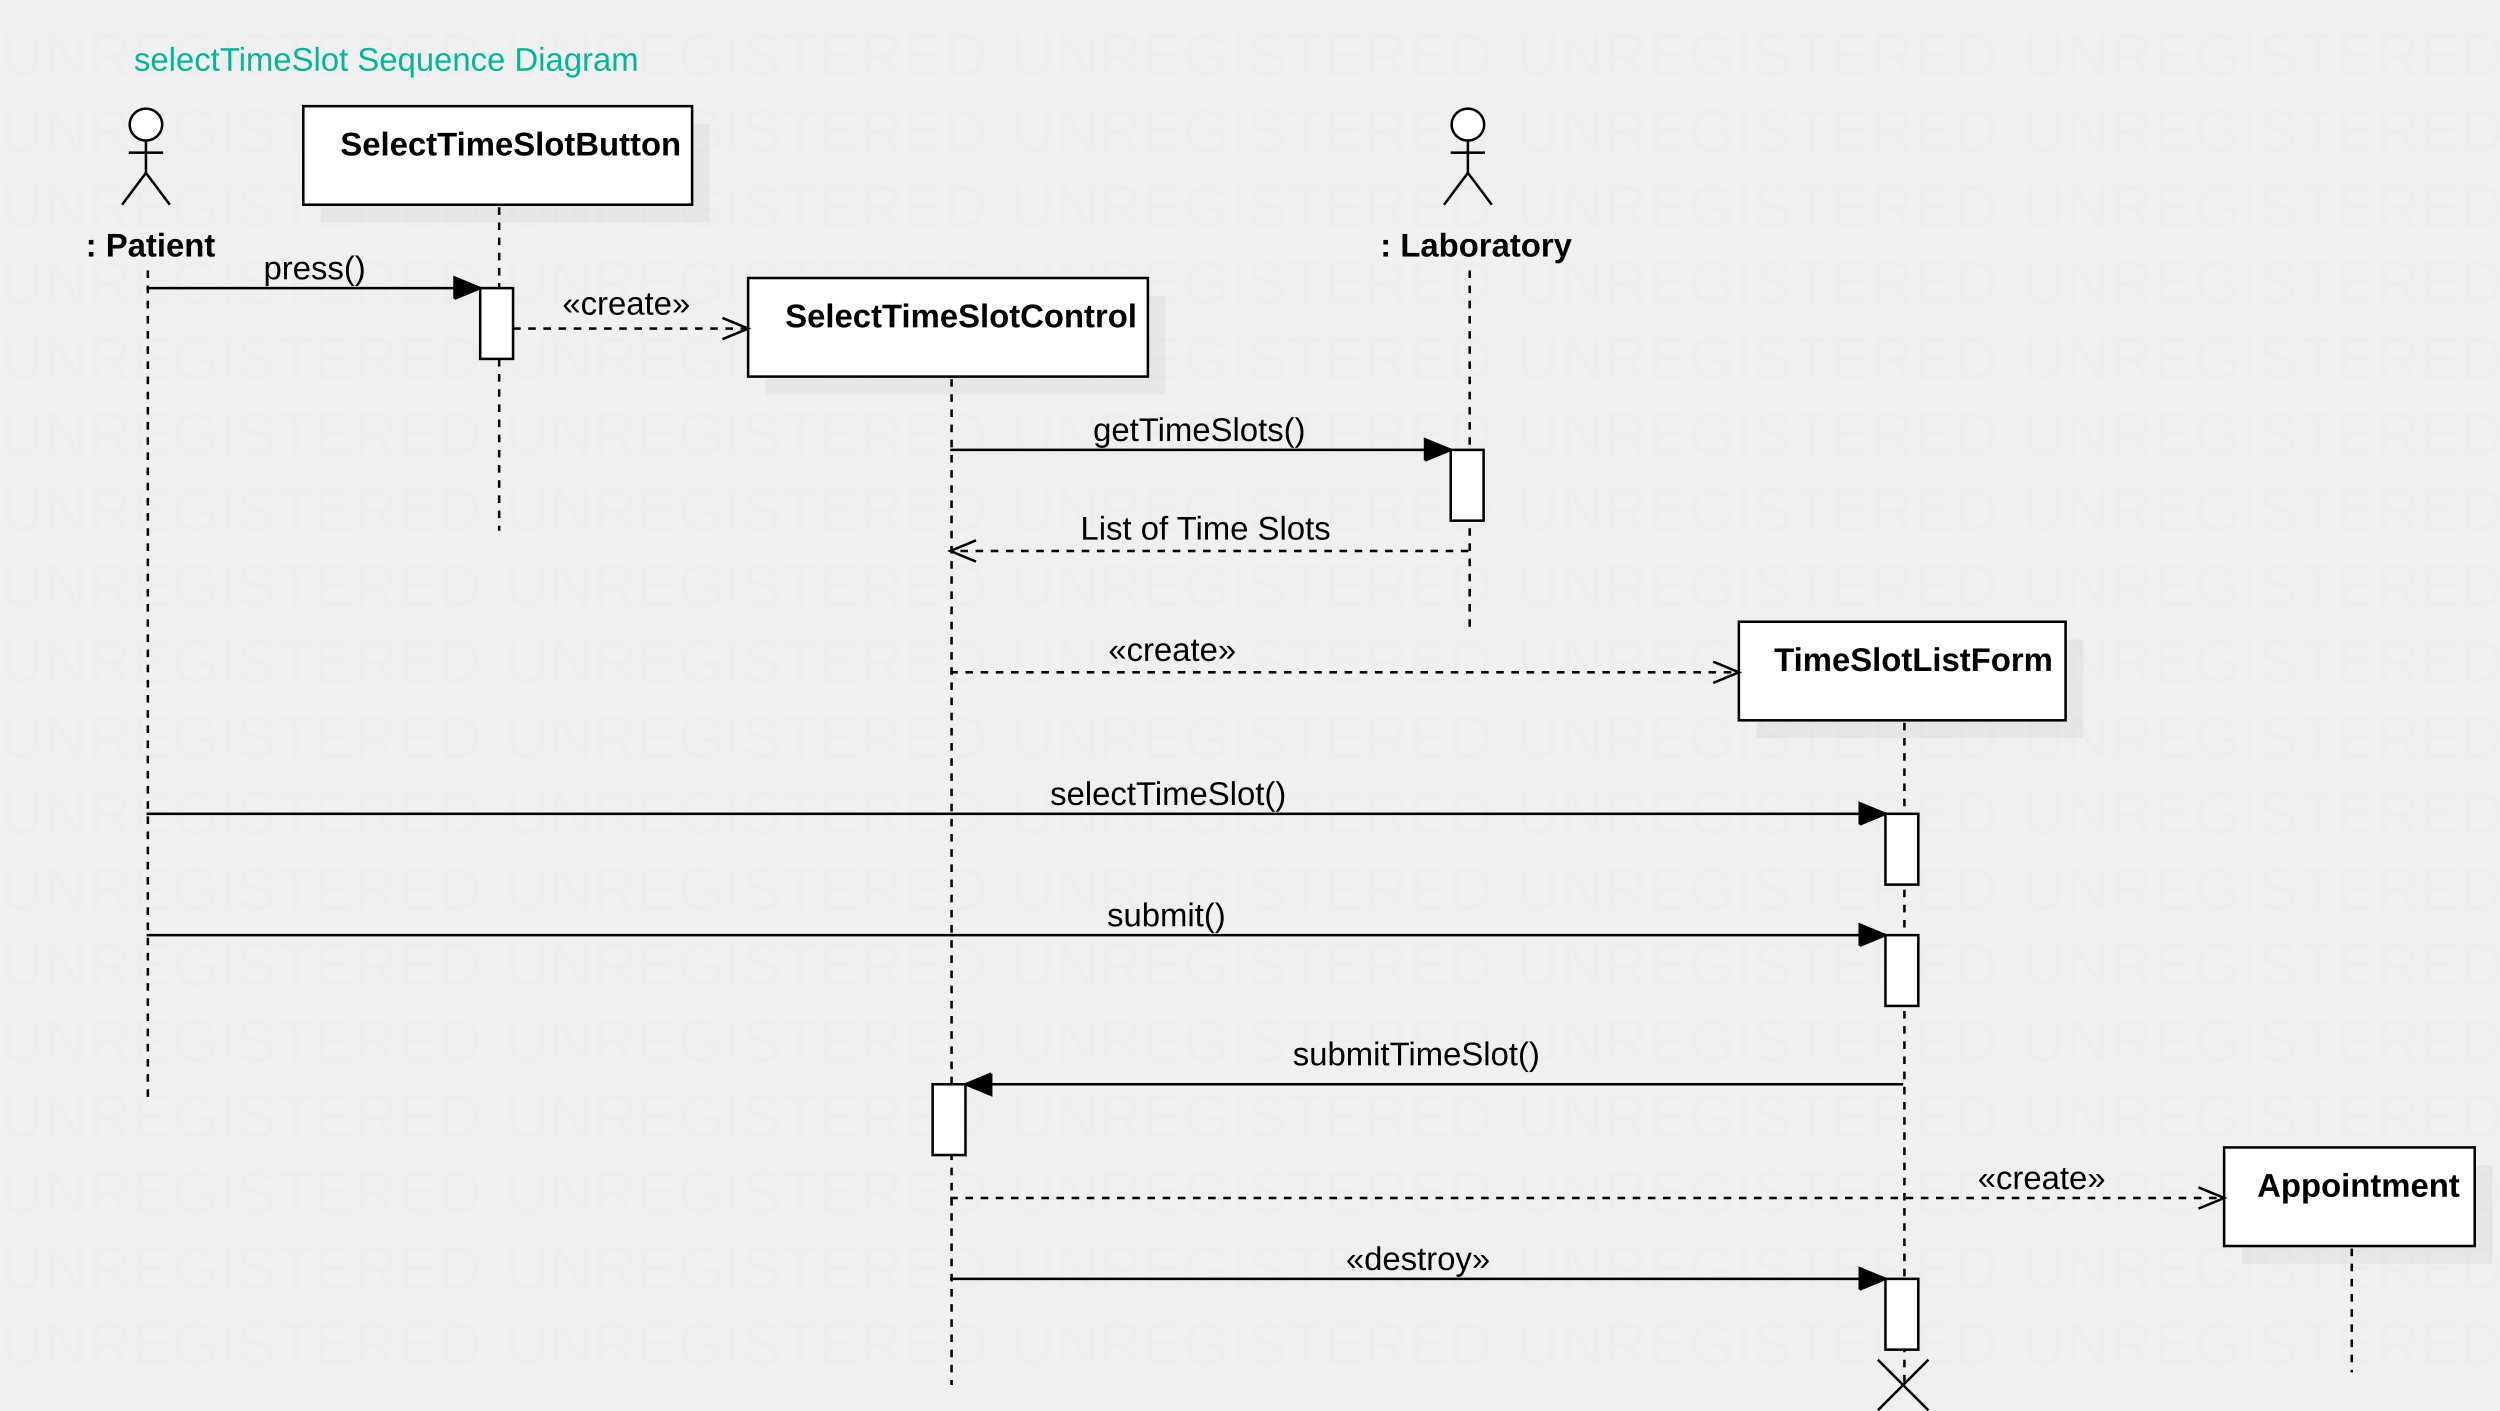
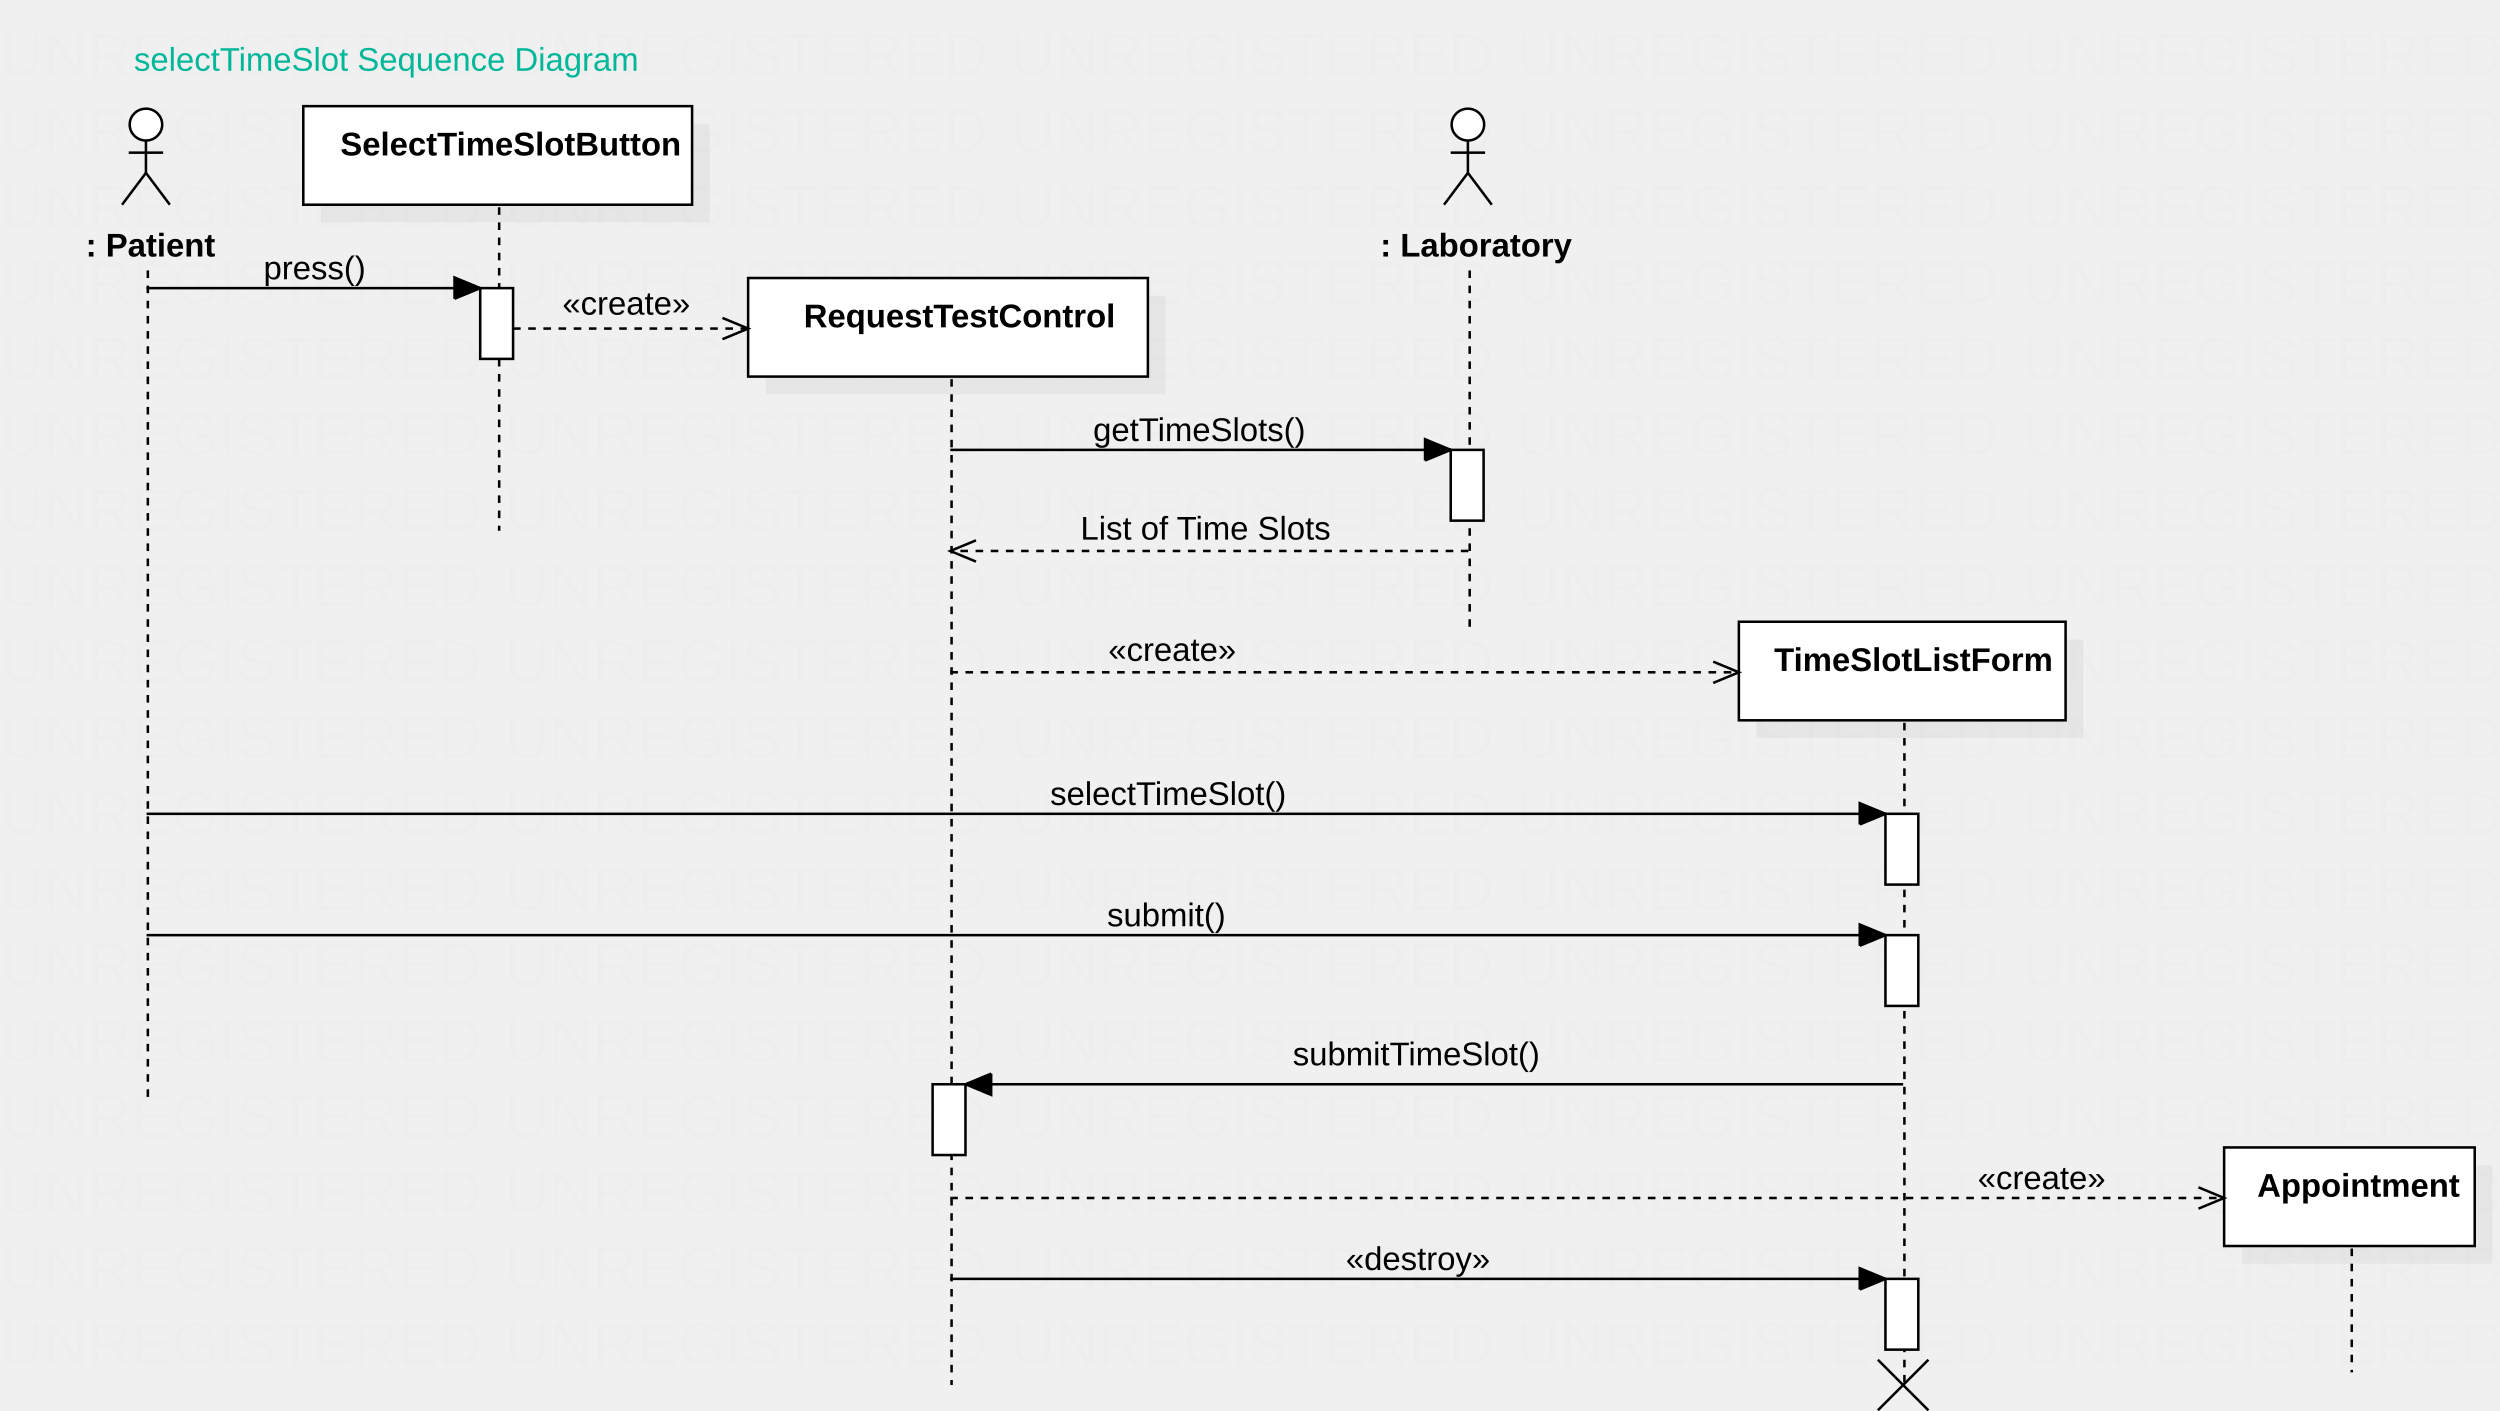
<svg xmlns="http://www.w3.org/2000/svg" version="1.1" width="989.152" height="558">
  <defs />
  <g>
    <text fill="#eeeeee" stroke="none" font-family="Arial" font-size="24px" font-style="normal" font-weight="normal" text-decoration="none" x="0" y="0">UNREGISTERED</text>
    <text fill="#eeeeee" stroke="none" font-family="Arial" font-size="24px" font-style="normal" font-weight="normal" text-decoration="none" x="0" y="30">UNREGISTERED</text>
    <text fill="#eeeeee" stroke="none" font-family="Arial" font-size="24px" font-style="normal" font-weight="normal" text-decoration="none" x="0" y="60">UNREGISTERED</text>
    <text fill="#eeeeee" stroke="none" font-family="Arial" font-size="24px" font-style="normal" font-weight="normal" text-decoration="none" x="0" y="90">UNREGISTERED</text>
    <text fill="#eeeeee" stroke="none" font-family="Arial" font-size="24px" font-style="normal" font-weight="normal" text-decoration="none" x="0" y="120">UNREGISTERED</text>
    <text fill="#eeeeee" stroke="none" font-family="Arial" font-size="24px" font-style="normal" font-weight="normal" text-decoration="none" x="0" y="150">UNREGISTERED</text>
    <text fill="#eeeeee" stroke="none" font-family="Arial" font-size="24px" font-style="normal" font-weight="normal" text-decoration="none" x="0" y="180">UNREGISTERED</text>
    <text fill="#eeeeee" stroke="none" font-family="Arial" font-size="24px" font-style="normal" font-weight="normal" text-decoration="none" x="0" y="210">UNREGISTERED</text>
    <text fill="#eeeeee" stroke="none" font-family="Arial" font-size="24px" font-style="normal" font-weight="normal" text-decoration="none" x="0" y="240">UNREGISTERED</text>
    <text fill="#eeeeee" stroke="none" font-family="Arial" font-size="24px" font-style="normal" font-weight="normal" text-decoration="none" x="0" y="270">UNREGISTERED</text>
    <text fill="#eeeeee" stroke="none" font-family="Arial" font-size="24px" font-style="normal" font-weight="normal" text-decoration="none" x="0" y="300">UNREGISTERED</text>
    <text fill="#eeeeee" stroke="none" font-family="Arial" font-size="24px" font-style="normal" font-weight="normal" text-decoration="none" x="0" y="330">UNREGISTERED</text>
    <text fill="#eeeeee" stroke="none" font-family="Arial" font-size="24px" font-style="normal" font-weight="normal" text-decoration="none" x="0" y="360">UNREGISTERED</text>
    <text fill="#eeeeee" stroke="none" font-family="Arial" font-size="24px" font-style="normal" font-weight="normal" text-decoration="none" x="0" y="390">UNREGISTERED</text>
    <text fill="#eeeeee" stroke="none" font-family="Arial" font-size="24px" font-style="normal" font-weight="normal" text-decoration="none" x="0" y="420">UNREGISTERED</text>
    <text fill="#eeeeee" stroke="none" font-family="Arial" font-size="24px" font-style="normal" font-weight="normal" text-decoration="none" x="0" y="450">UNREGISTERED</text>
    <text fill="#eeeeee" stroke="none" font-family="Arial" font-size="24px" font-style="normal" font-weight="normal" text-decoration="none" x="0" y="480">UNREGISTERED</text>
    <text fill="#eeeeee" stroke="none" font-family="Arial" font-size="24px" font-style="normal" font-weight="normal" text-decoration="none" x="0" y="510">UNREGISTERED</text>
    <text fill="#eeeeee" stroke="none" font-family="Arial" font-size="24px" font-style="normal" font-weight="normal" text-decoration="none" x="0" y="540">UNREGISTERED</text>
    <text fill="#eeeeee" stroke="none" font-family="Arial" font-size="24px" font-style="normal" font-weight="normal" text-decoration="none" x="200" y="0">UNREGISTERED</text>
    <text fill="#eeeeee" stroke="none" font-family="Arial" font-size="24px" font-style="normal" font-weight="normal" text-decoration="none" x="200" y="30">UNREGISTERED</text>
    <text fill="#eeeeee" stroke="none" font-family="Arial" font-size="24px" font-style="normal" font-weight="normal" text-decoration="none" x="200" y="60">UNREGISTERED</text>
    <text fill="#eeeeee" stroke="none" font-family="Arial" font-size="24px" font-style="normal" font-weight="normal" text-decoration="none" x="200" y="90">UNREGISTERED</text>
    <text fill="#eeeeee" stroke="none" font-family="Arial" font-size="24px" font-style="normal" font-weight="normal" text-decoration="none" x="200" y="120">UNREGISTERED</text>
    <text fill="#eeeeee" stroke="none" font-family="Arial" font-size="24px" font-style="normal" font-weight="normal" text-decoration="none" x="200" y="150">UNREGISTERED</text>
    <text fill="#eeeeee" stroke="none" font-family="Arial" font-size="24px" font-style="normal" font-weight="normal" text-decoration="none" x="200" y="180">UNREGISTERED</text>
    <text fill="#eeeeee" stroke="none" font-family="Arial" font-size="24px" font-style="normal" font-weight="normal" text-decoration="none" x="200" y="210">UNREGISTERED</text>
    <text fill="#eeeeee" stroke="none" font-family="Arial" font-size="24px" font-style="normal" font-weight="normal" text-decoration="none" x="200" y="240">UNREGISTERED</text>
    <text fill="#eeeeee" stroke="none" font-family="Arial" font-size="24px" font-style="normal" font-weight="normal" text-decoration="none" x="200" y="270">UNREGISTERED</text>
    <text fill="#eeeeee" stroke="none" font-family="Arial" font-size="24px" font-style="normal" font-weight="normal" text-decoration="none" x="200" y="300">UNREGISTERED</text>
    <text fill="#eeeeee" stroke="none" font-family="Arial" font-size="24px" font-style="normal" font-weight="normal" text-decoration="none" x="200" y="330">UNREGISTERED</text>
    <text fill="#eeeeee" stroke="none" font-family="Arial" font-size="24px" font-style="normal" font-weight="normal" text-decoration="none" x="200" y="360">UNREGISTERED</text>
    <text fill="#eeeeee" stroke="none" font-family="Arial" font-size="24px" font-style="normal" font-weight="normal" text-decoration="none" x="200" y="390">UNREGISTERED</text>
    <text fill="#eeeeee" stroke="none" font-family="Arial" font-size="24px" font-style="normal" font-weight="normal" text-decoration="none" x="200" y="420">UNREGISTERED</text>
    <text fill="#eeeeee" stroke="none" font-family="Arial" font-size="24px" font-style="normal" font-weight="normal" text-decoration="none" x="200" y="450">UNREGISTERED</text>
    <text fill="#eeeeee" stroke="none" font-family="Arial" font-size="24px" font-style="normal" font-weight="normal" text-decoration="none" x="200" y="480">UNREGISTERED</text>
    <text fill="#eeeeee" stroke="none" font-family="Arial" font-size="24px" font-style="normal" font-weight="normal" text-decoration="none" x="200" y="510">UNREGISTERED</text>
    <text fill="#eeeeee" stroke="none" font-family="Arial" font-size="24px" font-style="normal" font-weight="normal" text-decoration="none" x="200" y="540">UNREGISTERED</text>
    <text fill="#eeeeee" stroke="none" font-family="Arial" font-size="24px" font-style="normal" font-weight="normal" text-decoration="none" x="400" y="0">UNREGISTERED</text>
    <text fill="#eeeeee" stroke="none" font-family="Arial" font-size="24px" font-style="normal" font-weight="normal" text-decoration="none" x="400" y="30">UNREGISTERED</text>
    <text fill="#eeeeee" stroke="none" font-family="Arial" font-size="24px" font-style="normal" font-weight="normal" text-decoration="none" x="400" y="60">UNREGISTERED</text>
    <text fill="#eeeeee" stroke="none" font-family="Arial" font-size="24px" font-style="normal" font-weight="normal" text-decoration="none" x="400" y="90">UNREGISTERED</text>
    <text fill="#eeeeee" stroke="none" font-family="Arial" font-size="24px" font-style="normal" font-weight="normal" text-decoration="none" x="400" y="120">UNREGISTERED</text>
    <text fill="#eeeeee" stroke="none" font-family="Arial" font-size="24px" font-style="normal" font-weight="normal" text-decoration="none" x="400" y="150">UNREGISTERED</text>
    <text fill="#eeeeee" stroke="none" font-family="Arial" font-size="24px" font-style="normal" font-weight="normal" text-decoration="none" x="400" y="180">UNREGISTERED</text>
    <text fill="#eeeeee" stroke="none" font-family="Arial" font-size="24px" font-style="normal" font-weight="normal" text-decoration="none" x="400" y="210">UNREGISTERED</text>
    <text fill="#eeeeee" stroke="none" font-family="Arial" font-size="24px" font-style="normal" font-weight="normal" text-decoration="none" x="400" y="240">UNREGISTERED</text>
    <text fill="#eeeeee" stroke="none" font-family="Arial" font-size="24px" font-style="normal" font-weight="normal" text-decoration="none" x="400" y="270">UNREGISTERED</text>
    <text fill="#eeeeee" stroke="none" font-family="Arial" font-size="24px" font-style="normal" font-weight="normal" text-decoration="none" x="400" y="300">UNREGISTERED</text>
    <text fill="#eeeeee" stroke="none" font-family="Arial" font-size="24px" font-style="normal" font-weight="normal" text-decoration="none" x="400" y="330">UNREGISTERED</text>
    <text fill="#eeeeee" stroke="none" font-family="Arial" font-size="24px" font-style="normal" font-weight="normal" text-decoration="none" x="400" y="360">UNREGISTERED</text>
    <text fill="#eeeeee" stroke="none" font-family="Arial" font-size="24px" font-style="normal" font-weight="normal" text-decoration="none" x="400" y="390">UNREGISTERED</text>
    <text fill="#eeeeee" stroke="none" font-family="Arial" font-size="24px" font-style="normal" font-weight="normal" text-decoration="none" x="400" y="420">UNREGISTERED</text>
    <text fill="#eeeeee" stroke="none" font-family="Arial" font-size="24px" font-style="normal" font-weight="normal" text-decoration="none" x="400" y="450">UNREGISTERED</text>
    <text fill="#eeeeee" stroke="none" font-family="Arial" font-size="24px" font-style="normal" font-weight="normal" text-decoration="none" x="400" y="480">UNREGISTERED</text>
    <text fill="#eeeeee" stroke="none" font-family="Arial" font-size="24px" font-style="normal" font-weight="normal" text-decoration="none" x="400" y="510">UNREGISTERED</text>
    <text fill="#eeeeee" stroke="none" font-family="Arial" font-size="24px" font-style="normal" font-weight="normal" text-decoration="none" x="400" y="540">UNREGISTERED</text>
    <text fill="#eeeeee" stroke="none" font-family="Arial" font-size="24px" font-style="normal" font-weight="normal" text-decoration="none" x="600" y="0">UNREGISTERED</text>
    <text fill="#eeeeee" stroke="none" font-family="Arial" font-size="24px" font-style="normal" font-weight="normal" text-decoration="none" x="600" y="30">UNREGISTERED</text>
    <text fill="#eeeeee" stroke="none" font-family="Arial" font-size="24px" font-style="normal" font-weight="normal" text-decoration="none" x="600" y="60">UNREGISTERED</text>
    <text fill="#eeeeee" stroke="none" font-family="Arial" font-size="24px" font-style="normal" font-weight="normal" text-decoration="none" x="600" y="90">UNREGISTERED</text>
    <text fill="#eeeeee" stroke="none" font-family="Arial" font-size="24px" font-style="normal" font-weight="normal" text-decoration="none" x="600" y="120">UNREGISTERED</text>
    <text fill="#eeeeee" stroke="none" font-family="Arial" font-size="24px" font-style="normal" font-weight="normal" text-decoration="none" x="600" y="150">UNREGISTERED</text>
    <text fill="#eeeeee" stroke="none" font-family="Arial" font-size="24px" font-style="normal" font-weight="normal" text-decoration="none" x="600" y="180">UNREGISTERED</text>
    <text fill="#eeeeee" stroke="none" font-family="Arial" font-size="24px" font-style="normal" font-weight="normal" text-decoration="none" x="600" y="210">UNREGISTERED</text>
    <text fill="#eeeeee" stroke="none" font-family="Arial" font-size="24px" font-style="normal" font-weight="normal" text-decoration="none" x="600" y="240">UNREGISTERED</text>
    <text fill="#eeeeee" stroke="none" font-family="Arial" font-size="24px" font-style="normal" font-weight="normal" text-decoration="none" x="600" y="270">UNREGISTERED</text>
    <text fill="#eeeeee" stroke="none" font-family="Arial" font-size="24px" font-style="normal" font-weight="normal" text-decoration="none" x="600" y="300">UNREGISTERED</text>
    <text fill="#eeeeee" stroke="none" font-family="Arial" font-size="24px" font-style="normal" font-weight="normal" text-decoration="none" x="600" y="330">UNREGISTERED</text>
    <text fill="#eeeeee" stroke="none" font-family="Arial" font-size="24px" font-style="normal" font-weight="normal" text-decoration="none" x="600" y="360">UNREGISTERED</text>
    <text fill="#eeeeee" stroke="none" font-family="Arial" font-size="24px" font-style="normal" font-weight="normal" text-decoration="none" x="600" y="390">UNREGISTERED</text>
    <text fill="#eeeeee" stroke="none" font-family="Arial" font-size="24px" font-style="normal" font-weight="normal" text-decoration="none" x="600" y="420">UNREGISTERED</text>
    <text fill="#eeeeee" stroke="none" font-family="Arial" font-size="24px" font-style="normal" font-weight="normal" text-decoration="none" x="600" y="450">UNREGISTERED</text>
    <text fill="#eeeeee" stroke="none" font-family="Arial" font-size="24px" font-style="normal" font-weight="normal" text-decoration="none" x="600" y="480">UNREGISTERED</text>
    <text fill="#eeeeee" stroke="none" font-family="Arial" font-size="24px" font-style="normal" font-weight="normal" text-decoration="none" x="600" y="510">UNREGISTERED</text>
    <text fill="#eeeeee" stroke="none" font-family="Arial" font-size="24px" font-style="normal" font-weight="normal" text-decoration="none" x="600" y="540">UNREGISTERED</text>
    <text fill="#eeeeee" stroke="none" font-family="Arial" font-size="24px" font-style="normal" font-weight="normal" text-decoration="none" x="800" y="0">UNREGISTERED</text>
    <text fill="#eeeeee" stroke="none" font-family="Arial" font-size="24px" font-style="normal" font-weight="normal" text-decoration="none" x="800" y="30">UNREGISTERED</text>
    <text fill="#eeeeee" stroke="none" font-family="Arial" font-size="24px" font-style="normal" font-weight="normal" text-decoration="none" x="800" y="60">UNREGISTERED</text>
    <text fill="#eeeeee" stroke="none" font-family="Arial" font-size="24px" font-style="normal" font-weight="normal" text-decoration="none" x="800" y="90">UNREGISTERED</text>
    <text fill="#eeeeee" stroke="none" font-family="Arial" font-size="24px" font-style="normal" font-weight="normal" text-decoration="none" x="800" y="120">UNREGISTERED</text>
    <text fill="#eeeeee" stroke="none" font-family="Arial" font-size="24px" font-style="normal" font-weight="normal" text-decoration="none" x="800" y="150">UNREGISTERED</text>
    <text fill="#eeeeee" stroke="none" font-family="Arial" font-size="24px" font-style="normal" font-weight="normal" text-decoration="none" x="800" y="180">UNREGISTERED</text>
    <text fill="#eeeeee" stroke="none" font-family="Arial" font-size="24px" font-style="normal" font-weight="normal" text-decoration="none" x="800" y="210">UNREGISTERED</text>
    <text fill="#eeeeee" stroke="none" font-family="Arial" font-size="24px" font-style="normal" font-weight="normal" text-decoration="none" x="800" y="240">UNREGISTERED</text>
    <text fill="#eeeeee" stroke="none" font-family="Arial" font-size="24px" font-style="normal" font-weight="normal" text-decoration="none" x="800" y="270">UNREGISTERED</text>
    <text fill="#eeeeee" stroke="none" font-family="Arial" font-size="24px" font-style="normal" font-weight="normal" text-decoration="none" x="800" y="300">UNREGISTERED</text>
    <text fill="#eeeeee" stroke="none" font-family="Arial" font-size="24px" font-style="normal" font-weight="normal" text-decoration="none" x="800" y="330">UNREGISTERED</text>
    <text fill="#eeeeee" stroke="none" font-family="Arial" font-size="24px" font-style="normal" font-weight="normal" text-decoration="none" x="800" y="360">UNREGISTERED</text>
    <text fill="#eeeeee" stroke="none" font-family="Arial" font-size="24px" font-style="normal" font-weight="normal" text-decoration="none" x="800" y="390">UNREGISTERED</text>
    <text fill="#eeeeee" stroke="none" font-family="Arial" font-size="24px" font-style="normal" font-weight="normal" text-decoration="none" x="800" y="420">UNREGISTERED</text>
    <text fill="#eeeeee" stroke="none" font-family="Arial" font-size="24px" font-style="normal" font-weight="normal" text-decoration="none" x="800" y="450">UNREGISTERED</text>
    <text fill="#eeeeee" stroke="none" font-family="Arial" font-size="24px" font-style="normal" font-weight="normal" text-decoration="none" x="800" y="480">UNREGISTERED</text>
    <text fill="#eeeeee" stroke="none" font-family="Arial" font-size="24px" font-style="normal" font-weight="normal" text-decoration="none" x="800" y="510">UNREGISTERED</text>
    <text fill="#eeeeee" stroke="none" font-family="Arial" font-size="24px" font-style="normal" font-weight="normal" text-decoration="none" x="800" y="540">UNREGISTERED</text>
    <g transform="translate(-64,2) scale(1,1)">
      <path fill="#ffffff" stroke="none" d="M 115.314 47.3 C 115.314 43.821 118.193 41 121.743 41 C 125.294 41 128.172 43.821 128.172 47.3 C 128.172 50.779 125.294 53.6 121.743 53.6 C 118.193 53.6 115.314 50.779 115.314 47.3 Z" />
    </g>
    <g transform="translate(-64,2) scale(1,1)">
      <path fill="none" stroke="#000000" d="M 115.314 47.3 C 115.314 43.821 118.193 41 121.743 41 C 125.294 41 128.172 43.821 128.172 47.3 C 128.172 50.779 125.294 53.6 121.743 53.6 C 118.193 53.6 115.314 50.779 115.314 47.3 Z" stroke-miterlimit="10" />
    </g>
    <g transform="translate(-64,2) scale(1,1)">
      <path fill="none" stroke="#000000" d="M 121.743 53.6 L 121.743 66.4" stroke-miterlimit="10" />
    </g>
    <g transform="translate(-64,2) scale(1,1)">
      <path fill="none" stroke="#000000" d="M 114.936 58.4 L 128.551 58.4" stroke-miterlimit="10" />
    </g>
    <g transform="translate(-64,2) scale(1,1)">
      <path fill="none" stroke="#000000" d="M 121.743 66.4 L 112.289 79" stroke-miterlimit="10" />
    </g>
    <g transform="translate(-64,2) scale(1,1)">
      <path fill="none" stroke="#000000" d="M 121.743 66.4 L 131.198 79" stroke-miterlimit="10" />
    </g>
    <g transform="translate(-64,2) scale(1,1)">
      <g>
        <path fill="none" stroke="none" />
        <text fill="#000000" stroke="none" font-family="Arial" font-size="13px" font-style="normal" font-weight="bold" text-decoration="none" x="97.895" y="99.5">: Patient</text>
      </g>
    </g>
    <g transform="translate(-64,2) scale(1,1)">
      <path fill="none" stroke="#000000" d="M 122.5 105 L 122.5 432" stroke-miterlimit="10" stroke-dasharray="3" />
    </g>
    <g transform="translate(-64,2) scale(1,1)">
      <rect fill="#C0C0C0" stroke="none" x="191" y="47" width="153.831" height="39" opacity="0.2" />
    </g>
    <g transform="translate(-64,2) scale(1,1)">
      <rect fill="#ffffff" stroke="none" x="184" y="40" width="153.831" height="39" />
    </g>
    <g transform="translate(-64,2) scale(1,1)">
      <path fill="none" stroke="#000000" d="M 184 40 L 337.831 40 L 337.831 79 L 184 79 L 184 40 Z Z" stroke-miterlimit="10" />
    </g>
    <g transform="translate(-64,2) scale(1,1)">
      <g>
        <path fill="none" stroke="none" />
        <text fill="#000000" stroke="none" font-family="Arial" font-size="13px" font-style="normal" font-weight="bold" text-decoration="none" x="198.654" y="59.5">SelectTimeSlotButton</text>
      </g>
    </g>
    <g transform="translate(-64,2) scale(1,1)">
      <path fill="none" stroke="#000000" d="M 261.5 80 L 261.5 208" stroke-miterlimit="10" stroke-dasharray="3" />
    </g>
    <g transform="translate(-64,2) scale(1,1)">
      <rect fill="#C0C0C0" stroke="none" x="367" y="115" width="158.172" height="39" opacity="0.2" />
    </g>
    <g transform="translate(-64,2) scale(1,1)">
      <rect fill="#ffffff" stroke="none" x="360" y="108" width="158.172" height="39" />
    </g>
    <g transform="translate(-64,2) scale(1,1)">
      <path fill="none" stroke="#000000" d="M 360 108 L 518.172 108 L 518.172 147 L 360 147 L 360 108 Z Z" stroke-miterlimit="10" />
    </g>
    <g transform="translate(-64,2) scale(1,1)">
      <g>
        <path fill="none" stroke="none" />
-         <text fill="#000000" stroke="none" font-family="Arial" font-size="13px" font-style="normal" font-weight="bold" text-decoration="none" x="374.664" y="127.5">SelectTimeSlotControl</text>
+         <text fill="#000000" stroke="none" font-family="Arial" font-size="13px" font-style="normal" font-weight="bold" text-decoration="none" x="382.002" y="127.5">RequestTestControl</text>
      </g>
    </g>
    <g transform="translate(-64,2) scale(1,1)">
      <path fill="none" stroke="#000000" d="M 440.5 148 L 440.5 546" stroke-miterlimit="10" stroke-dasharray="3" />
    </g>
    <g transform="translate(-64,2) scale(1,1)">
      <rect fill="#C0C0C0" stroke="none" x="759" y="251" width="129.271" height="39" opacity="0.2" />
    </g>
    <g transform="translate(-64,2) scale(1,1)">
      <rect fill="#ffffff" stroke="none" x="752" y="244" width="129.271" height="39" />
    </g>
    <g transform="translate(-64,2) scale(1,1)">
      <path fill="none" stroke="#000000" d="M 752 244 L 881.271 244 L 881.271 283 L 752 283 L 752 244 Z Z" stroke-miterlimit="10" />
    </g>
    <g transform="translate(-64,2) scale(1,1)">
      <g>
        <path fill="none" stroke="none" />
        <text fill="#000000" stroke="none" font-family="Arial" font-size="13px" font-style="normal" font-weight="bold" text-decoration="none" x="765.953" y="263.5">TimeSlotListForm</text>
      </g>
    </g>
    <g transform="translate(-64,2) scale(1,1)">
      <path fill="none" stroke="#000000" d="M 817.5 284 L 817.5 546" stroke-miterlimit="10" stroke-dasharray="3" />
    </g>
    <g transform="translate(-64,2) scale(1,1)">
      <rect fill="#C0C0C0" stroke="none" x="951" y="459" width="99.152" height="39" opacity="0.2" />
    </g>
    <g transform="translate(-64,2) scale(1,1)">
      <rect fill="#ffffff" stroke="none" x="944" y="452" width="99.152" height="39" />
    </g>
    <g transform="translate(-64,2) scale(1,1)">
      <path fill="none" stroke="#000000" d="M 944 452 L 1043.152 452 L 1043.152 491 L 944 491 L 944 452 Z Z" stroke-miterlimit="10" />
    </g>
    <g transform="translate(-64,2) scale(1,1)">
      <g>
        <path fill="none" stroke="none" />
        <text fill="#000000" stroke="none" font-family="Arial" font-size="13px" font-style="normal" font-weight="bold" text-decoration="none" x="957.08" y="471.5">Appointment</text>
      </g>
    </g>
    <g transform="translate(-64,2) scale(1,1)">
      <path fill="none" stroke="#000000" d="M 994.5 492 L 994.5 541" stroke-miterlimit="10" stroke-dasharray="3" />
    </g>
    <g transform="translate(-64,2) scale(1,1)">
      <path fill="#ffffff" stroke="none" d="M 638.36 47.3 C 638.36 43.821 641.238 41 644.789 41 C 648.34 41 651.218 43.821 651.218 47.3 C 651.218 50.779 648.34 53.6 644.789 53.6 C 641.238 53.6 638.36 50.779 638.36 47.3 Z" />
    </g>
    <g transform="translate(-64,2) scale(1,1)">
      <path fill="none" stroke="#000000" d="M 638.36 47.3 C 638.36 43.821 641.238 41 644.789 41 C 648.34 41 651.218 43.821 651.218 47.3 C 651.218 50.779 648.34 53.6 644.789 53.6 C 641.238 53.6 638.36 50.779 638.36 47.3 Z" stroke-miterlimit="10" />
    </g>
    <g transform="translate(-64,2) scale(1,1)">
      <path fill="none" stroke="#000000" d="M 644.789 53.6 L 644.789 66.4" stroke-miterlimit="10" />
    </g>
    <g transform="translate(-64,2) scale(1,1)">
      <path fill="none" stroke="#000000" d="M 637.982 58.4 L 651.596 58.4" stroke-miterlimit="10" />
    </g>
    <g transform="translate(-64,2) scale(1,1)">
      <path fill="none" stroke="#000000" d="M 644.789 66.4 L 635.335 79" stroke-miterlimit="10" />
    </g>
    <g transform="translate(-64,2) scale(1,1)">
      <path fill="none" stroke="#000000" d="M 644.789 66.4 L 654.244 79" stroke-miterlimit="10" />
    </g>
    <g transform="translate(-64,2) scale(1,1)">
      <g>
        <path fill="none" stroke="none" />
        <text fill="#000000" stroke="none" font-family="Arial" font-size="13px" font-style="normal" font-weight="bold" text-decoration="none" x="610.102" y="99.5">: Laboratory</text>
      </g>
    </g>
    <g transform="translate(-64,2) scale(1,1)">
      <path fill="none" stroke="#000000" d="M 645.5 105 L 645.5 248" stroke-miterlimit="10" stroke-dasharray="3" />
    </g>
    <g transform="translate(-64,2) scale(1,1)">
      <g>
        <path fill="none" stroke="none" />
        <text fill="#00b799" stroke="none" font-family="Arial" font-size="13px" font-style="normal" font-weight="normal" text-decoration="none" x="117" y="26">selectTimeSlot Sequence Diagram</text>
      </g>
    </g>
    <g transform="translate(-64,2) scale(1,1)">
      <path fill="none" stroke="#000000" d="M 122 112 L 254 112" stroke-miterlimit="10" />
    </g>
    <g transform="translate(-64,2) scale(1,1)">
      <path fill="#000000" stroke="none" d="M 243.837 116.21 L 254 112 L 243.837 107.79" />
    </g>
    <g transform="translate(-64,2) scale(1,1)">
      <path fill="none" stroke="#000000" d="M 243.837 116.21 L 254 112 L 243.837 107.79 L 243.837 116.21" stroke-miterlimit="10" />
    </g>
    <g transform="translate(-64,2) scale(1,1)">
      <g>
        <path fill="none" stroke="none" />
        <text fill="#000000" stroke="none" font-family="Arial" font-size="13px" font-style="normal" font-weight="normal" text-decoration="none" x="168.266" y="108.5">press()</text>
      </g>
    </g>
    <g transform="translate(-64,2) scale(1,1)">
      <rect fill="#ffffff" stroke="none" x="254" y="112" width="13" height="28" />
    </g>
    <g transform="translate(-64,2) scale(1,1)">
      <path fill="none" stroke="#000000" d="M 254 112 L 267 112 L 267 140 L 254 140 L 254 112 Z Z" stroke-miterlimit="10" />
    </g>
    <g transform="translate(-64,2) scale(1,1)">
      <path fill="none" stroke="#000000" d="M 267 128 L 360 128" stroke-miterlimit="10" stroke-dasharray="3" />
    </g>
    <g transform="translate(-64,2) scale(1,1)">
      <path fill="none" stroke="#000000" d="M 349.837 132.21 L 360 128 L 349.837 123.79" stroke-miterlimit="10" />
    </g>
    <g transform="translate(-64,2) scale(1,1)">
      <g>
        <path fill="none" stroke="none" />
        <text fill="#000000" stroke="none" font-family="Arial" font-size="13px" font-style="normal" font-weight="normal" text-decoration="none" x="286.5" y="122.5">«create»</text>
      </g>
    </g>
    <g transform="translate(-64,2) scale(1,1)">
      <path fill="none" stroke="#000000" d="M 440 176 L 638 176" stroke-miterlimit="10" />
    </g>
    <g transform="translate(-64,2) scale(1,1)">
      <path fill="#000000" stroke="none" d="M 627.837 180.21 L 638 176 L 627.837 171.79" />
    </g>
    <g transform="translate(-64,2) scale(1,1)">
      <path fill="none" stroke="#000000" d="M 627.837 180.21 L 638 176 L 627.837 171.79 L 627.837 180.21" stroke-miterlimit="10" />
    </g>
    <g transform="translate(-64,2) scale(1,1)">
      <g>
        <path fill="none" stroke="none" />
        <text fill="#000000" stroke="none" font-family="Arial" font-size="13px" font-style="normal" font-weight="normal" text-decoration="none" x="496.5" y="172.5">getTimeSlots()</text>
      </g>
    </g>
    <g transform="translate(-64,2) scale(1,1)">
      <rect fill="#ffffff" stroke="none" x="638" y="176" width="13" height="28" />
    </g>
    <g transform="translate(-64,2) scale(1,1)">
      <path fill="none" stroke="#000000" d="M 638 176 L 651 176 L 651 204 L 638 204 L 638 176 Z Z" stroke-miterlimit="10" />
    </g>
    <g transform="translate(-64,2) scale(1,1)">
      <path fill="none" stroke="#000000" d="M 645 216 L 440 216" stroke-miterlimit="10" stroke-dasharray="3" />
    </g>
    <g transform="translate(-64,2) scale(1,1)">
      <path fill="none" stroke="#000000" d="M 450.163 211.79 L 440 216 L 450.163 220.21" stroke-miterlimit="10" />
    </g>
    <g transform="translate(-64,2) scale(1,1)">
      <g>
        <path fill="none" stroke="none" />
        <text fill="#000000" stroke="none" font-family="Arial" font-size="13px" font-style="normal" font-weight="normal" text-decoration="none" x="491.5" y="211.5">List of Time Slots</text>
      </g>
    </g>
    <g transform="translate(-64,2) scale(1,1)">
      <path fill="none" stroke="#000000" d="M 440 264 L 752 264" stroke-miterlimit="10" stroke-dasharray="3" />
    </g>
    <g transform="translate(-64,2) scale(1,1)">
      <path fill="none" stroke="#000000" d="M 741.837 268.21 L 752 264 L 741.837 259.79" stroke-miterlimit="10" />
    </g>
    <g transform="translate(-64,2) scale(1,1)">
      <g>
        <path fill="none" stroke="none" />
        <text fill="#000000" stroke="none" font-family="Arial" font-size="13px" font-style="normal" font-weight="normal" text-decoration="none" x="502.5" y="259.5">«create»</text>
      </g>
    </g>
    <g transform="translate(-64,2) scale(1,1)">
      <path fill="none" stroke="#000000" d="M 122 320 L 810 320" stroke-miterlimit="10" />
    </g>
    <g transform="translate(-64,2) scale(1,1)">
      <path fill="#000000" stroke="none" d="M 799.837 324.21 L 810 320 L 799.837 315.79" />
    </g>
    <g transform="translate(-64,2) scale(1,1)">
      <path fill="none" stroke="#000000" d="M 799.837 324.21 L 810 320 L 799.837 315.79 L 799.837 324.21" stroke-miterlimit="10" />
    </g>
    <g transform="translate(-64,2) scale(1,1)">
      <g>
        <path fill="none" stroke="none" />
        <text fill="#000000" stroke="none" font-family="Arial" font-size="13px" font-style="normal" font-weight="normal" text-decoration="none" x="479.5" y="316.5">selectTimeSlot()</text>
      </g>
    </g>
    <g transform="translate(-64,2) scale(1,1)">
      <rect fill="#ffffff" stroke="none" x="810" y="320" width="13" height="28" />
    </g>
    <g transform="translate(-64,2) scale(1,1)">
      <path fill="none" stroke="#000000" d="M 810 320 L 823 320 L 823 348 L 810 348 L 810 320 Z Z" stroke-miterlimit="10" />
    </g>
    <g transform="translate(-64,2) scale(1,1)">
      <path fill="none" stroke="#000000" d="M 122 368 L 810 368" stroke-miterlimit="10" />
    </g>
    <g transform="translate(-64,2) scale(1,1)">
      <path fill="#000000" stroke="none" d="M 799.837 372.21 L 810 368 L 799.837 363.79" />
    </g>
    <g transform="translate(-64,2) scale(1,1)">
      <path fill="none" stroke="#000000" d="M 799.837 372.21 L 810 368 L 799.837 363.79 L 799.837 372.21" stroke-miterlimit="10" />
    </g>
    <g transform="translate(-64,2) scale(1,1)">
      <g>
        <path fill="none" stroke="none" />
        <text fill="#000000" stroke="none" font-family="Arial" font-size="13px" font-style="normal" font-weight="normal" text-decoration="none" x="502.016" y="364.5">submit()</text>
      </g>
    </g>
    <g transform="translate(-64,2) scale(1,1)">
      <rect fill="#ffffff" stroke="none" x="810" y="368" width="13" height="28" />
    </g>
    <g transform="translate(-64,2) scale(1,1)">
      <path fill="none" stroke="#000000" d="M 810 368 L 823 368 L 823 396 L 810 396 L 810 368 Z Z" stroke-miterlimit="10" />
    </g>
    <g transform="translate(-64,2) scale(1,1)">
      <path fill="none" stroke="#000000" d="M 817 427 L 446 427" stroke-miterlimit="10" />
    </g>
    <g transform="translate(-64,2) scale(1,1)">
      <path fill="#000000" stroke="none" d="M 456.163 422.79 L 446 427 L 456.163 431.21" />
    </g>
    <g transform="translate(-64,2) scale(1,1)">
      <path fill="none" stroke="#000000" d="M 456.163 422.79 L 446 427 L 456.163 431.21 L 456.163 422.79" stroke-miterlimit="10" />
    </g>
    <g transform="translate(-64,2) scale(1,1)">
      <g>
        <path fill="none" stroke="none" />
        <text fill="#000000" stroke="none" font-family="Arial" font-size="13px" font-style="normal" font-weight="normal" text-decoration="none" x="575.5" y="419.5">submitTimeSlot()</text>
      </g>
    </g>
    <g transform="translate(-64,2) scale(1,1)">
      <rect fill="#ffffff" stroke="none" x="433" y="427" width="13" height="28" />
    </g>
    <g transform="translate(-64,2) scale(1,1)">
      <path fill="none" stroke="#000000" d="M 433 427 L 446 427 L 446 455 L 433 455 L 433 427 Z Z" stroke-miterlimit="10" />
    </g>
    <g transform="translate(-64,2) scale(1,1)">
      <path fill="none" stroke="#000000" d="M 440 472 L 944 472" stroke-miterlimit="10" stroke-dasharray="3" />
    </g>
    <g transform="translate(-64,2) scale(1,1)">
      <path fill="none" stroke="#000000" d="M 933.837 476.21 L 944 472 L 933.837 467.79" stroke-miterlimit="10" />
    </g>
    <g transform="translate(-64,2) scale(1,1)">
      <g>
        <path fill="none" stroke="none" />
        <text fill="#000000" stroke="none" font-family="Arial" font-size="13px" font-style="normal" font-weight="normal" text-decoration="none" x="846.5" y="468.5">«create»</text>
      </g>
    </g>
    <g transform="translate(-64,2) scale(1,1)">
      <path fill="none" stroke="#000000" d="M 440 504 L 810 504" stroke-miterlimit="10" />
    </g>
    <g transform="translate(-64,2) scale(1,1)">
      <path fill="#000000" stroke="none" d="M 799.837 508.21 L 810 504 L 799.837 499.79" />
    </g>
    <g transform="translate(-64,2) scale(1,1)">
      <path fill="none" stroke="#000000" d="M 799.837 508.21 L 810 504 L 799.837 499.79 L 799.837 508.21" stroke-miterlimit="10" />
    </g>
    <g transform="translate(-64,2) scale(1,1)">
      <path fill="none" stroke="#000000" d="M 807 536 L 827 556" stroke-miterlimit="10" />
    </g>
    <g transform="translate(-64,2) scale(1,1)">
      <path fill="none" stroke="#000000" d="M 827 536 L 807 556" stroke-miterlimit="10" />
    </g>
    <g transform="translate(-64,2) scale(1,1)">
      <g>
        <path fill="none" stroke="none" />
        <text fill="#000000" stroke="none" font-family="Arial" font-size="13px" font-style="normal" font-weight="normal" text-decoration="none" x="596.5" y="500.5">«destroy»</text>
      </g>
    </g>
    <g transform="translate(-64,2) scale(1,1)">
      <rect fill="#ffffff" stroke="none" x="810" y="504" width="13" height="28" />
    </g>
    <g transform="translate(-64,2) scale(1,1)">
      <path fill="none" stroke="#000000" d="M 810 504 L 823 504 L 823 532 L 810 532 L 810 504 Z Z" stroke-miterlimit="10" />
    </g>
  </g>
</svg>
